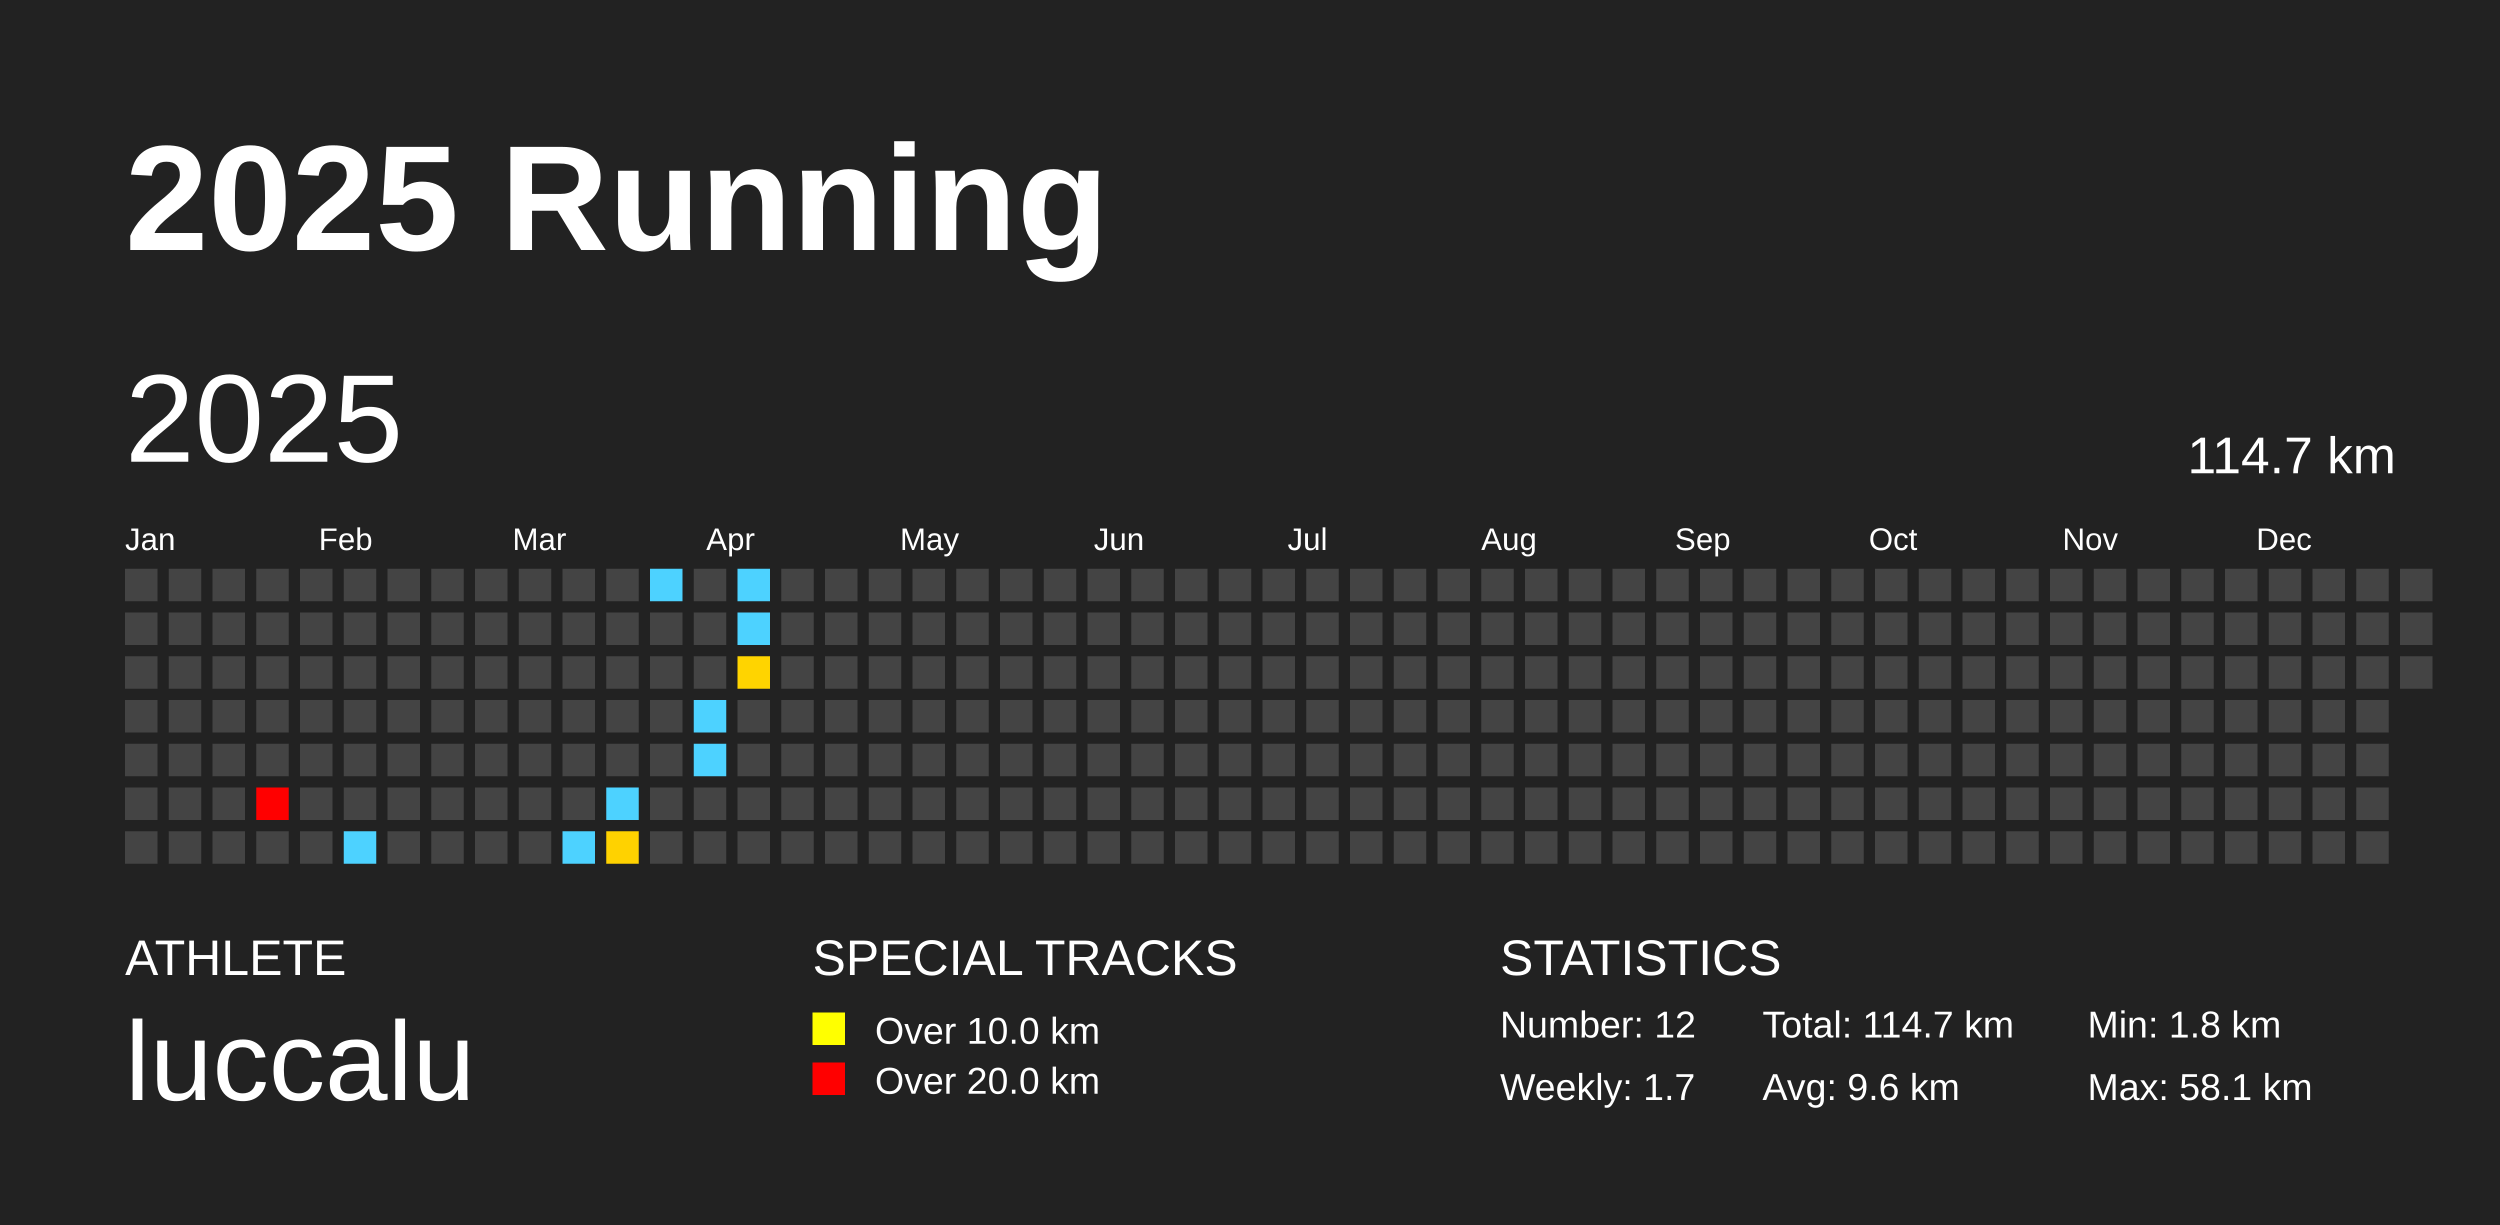
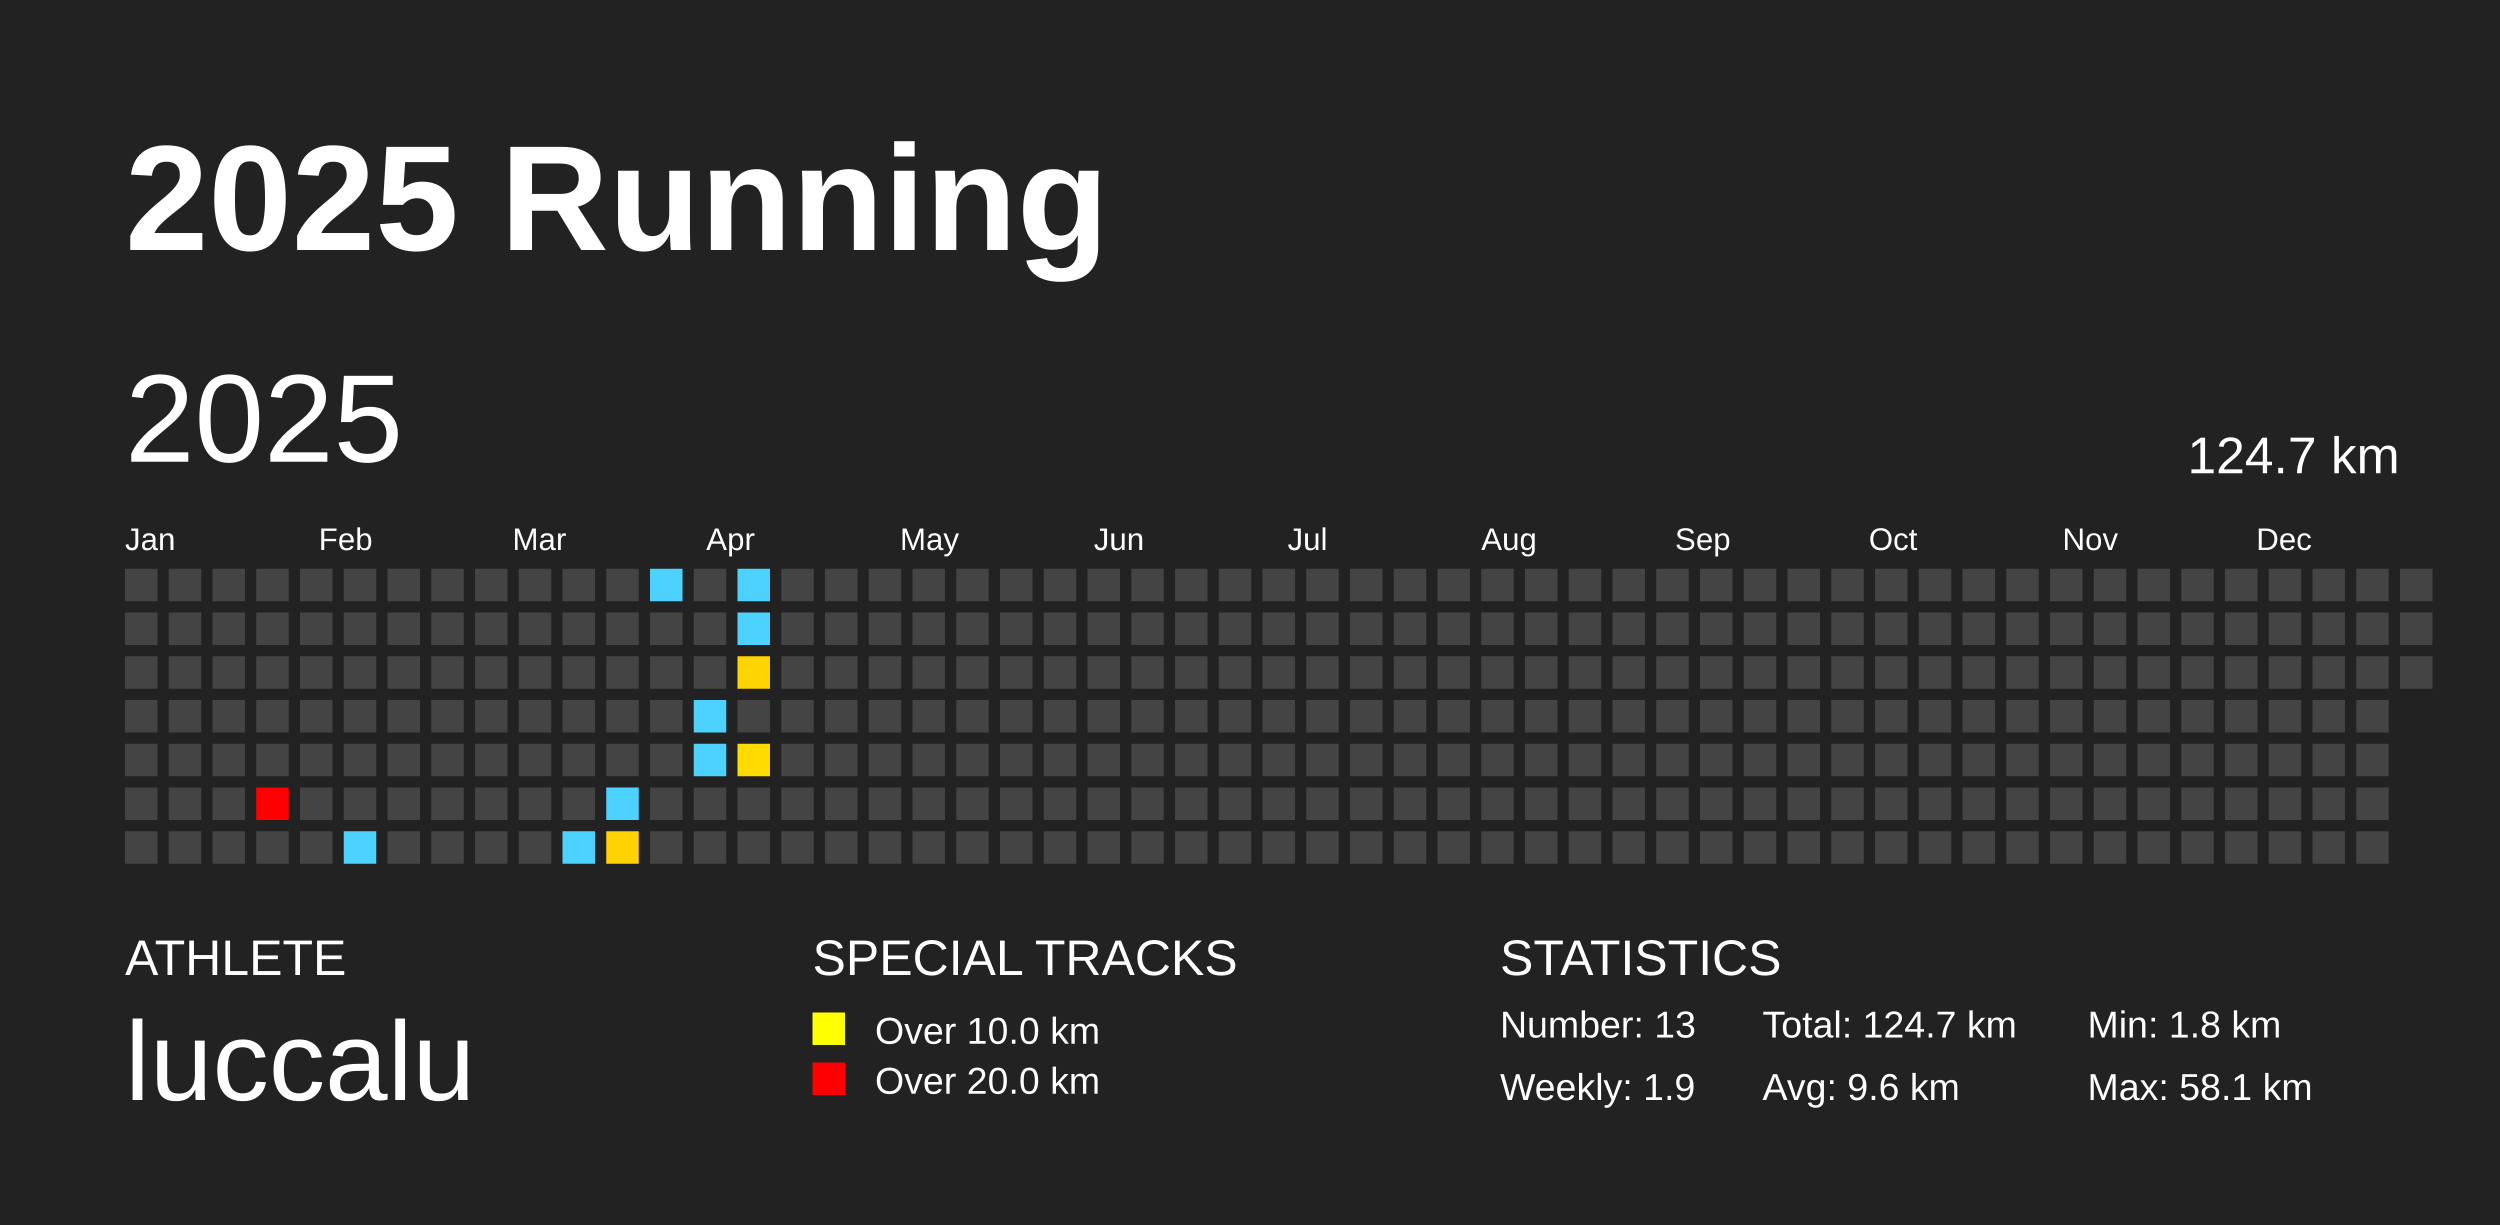
<svg xmlns="http://www.w3.org/2000/svg" baseProfile="full" height="98mm" version="1.1" viewBox="0,0,200,98" width="200mm">
  <defs />
  <rect fill="#222222" height="98" width="200" x="0" y="0" />
  <text fill="#FFFFFF" style="font-size:12px; font-family:Arial; font-weight:bold;" x="10" y="20">2025 Running</text>
  <text fill="#FFFFFF" style="font-size:4px; font-family:Arial" x="10" y="78">ATHLETE</text>
  <text fill="#FFFFFF" style="font-size:9px; font-family:Arial" x="10" y="88">luccalu</text>
  <text fill="#FFFFFF" style="font-size:4px; font-family:Arial" x="65" y="78">SPECIAL TRACKS</text>
  <rect fill="yellow" height="2.6" width="2.6" x="65" y="81" />
  <text fill="#FFFFFF" style="font-size:3px; font-family:Arial" x="70" y="83.5">Over 10.0 km</text>
  <rect fill="red" height="2.6" width="2.6" x="65" y="85" />
  <text fill="#FFFFFF" style="font-size:3px; font-family:Arial" x="70" y="87.5">Over 20.0 km</text>
  <text fill="#FFFFFF" style="font-size:4px; font-family:Arial" x="120" y="78">STATISTICS</text>
-   <text fill="#FFFFFF" style="font-size:3px; font-family:Arial" x="120" y="83">Number: 12</text>
-   <text fill="#FFFFFF" style="font-size:3px; font-family:Arial" x="120" y="88">Weekly: 1.7</text>
-   <text fill="#FFFFFF" style="font-size:3px; font-family:Arial" x="141" y="83">Total: 114.7 km</text>
+   <text fill="#FFFFFF" style="font-size:3px; font-family:Arial" x="120" y="83">Number: 13</text>
+   <text fill="#FFFFFF" style="font-size:3px; font-family:Arial" x="120" y="88">Weekly: 1.9</text>
+   <text fill="#FFFFFF" style="font-size:3px; font-family:Arial" x="141" y="83">Total: 124.7 km</text>
  <text fill="#FFFFFF" style="font-size:3px; font-family:Arial" x="141" y="88">Avg: 9.6 km</text>
  <text fill="#FFFFFF" style="font-size:3px; font-family:Arial" x="167" y="83">Min: 1.8 km</text>
  <text fill="#FFFFFF" style="font-size:3px; font-family:Arial" x="167" y="88">Max: 58.1 km</text>
  <text dominant-baseline="hanging" fill="#FFFFFF" style="font-size:10.0px; font-family:Arial;" x="10" y="30">2025</text>
-   <text dominant-baseline="hanging" fill="#FFFFFF" style="font-size:4.125px; font-family:Arial;" x="175" y="35">114.7 km</text>
+   <text dominant-baseline="hanging" fill="#FFFFFF" style="font-size:4.125px; font-family:Arial;" x="175" y="35">124.7 km</text>
  <text fill="#FFFFFF" style="font-size:2.5px; font-family:Arial" x="10.0" y="44">Jan</text>
  <text fill="#FFFFFF" style="font-size:2.5px; font-family:Arial" x="25.5" y="44">Feb</text>
  <text fill="#FFFFFF" style="font-size:2.5px; font-family:Arial" x="41.0" y="44">Mar</text>
  <text fill="#FFFFFF" style="font-size:2.5px; font-family:Arial" x="56.5" y="44">Apr</text>
  <text fill="#FFFFFF" style="font-size:2.5px; font-family:Arial" x="72.0" y="44">May</text>
  <text fill="#FFFFFF" style="font-size:2.5px; font-family:Arial" x="87.5" y="44">Jun</text>
  <text fill="#FFFFFF" style="font-size:2.5px; font-family:Arial" x="103.0" y="44">Jul</text>
  <text fill="#FFFFFF" style="font-size:2.5px; font-family:Arial" x="118.5" y="44">Aug</text>
  <text fill="#FFFFFF" style="font-size:2.5px; font-family:Arial" x="134.0" y="44">Sep</text>
  <text fill="#FFFFFF" style="font-size:2.5px; font-family:Arial" x="149.5" y="44">Oct</text>
  <text fill="#FFFFFF" style="font-size:2.5px; font-family:Arial" x="165.0" y="44">Nov</text>
  <text fill="#FFFFFF" style="font-size:2.5px; font-family:Arial" x="180.5" y="44">Dec</text>
  <rect fill="#444444" height="2.6" width="2.6" x="10.0" y="45.5" />
  <rect fill="#444444" height="2.6" width="2.6" x="10.0" y="49.0" />
  <rect fill="#444444" height="2.6" width="2.6" x="10.0" y="52.5" />
  <rect fill="#444444" height="2.6" width="2.6" x="10.0" y="56.0" />
  <rect fill="#444444" height="2.6" width="2.6" x="10.0" y="59.5" />
  <rect fill="#444444" height="2.6" width="2.6" x="10.0" y="63.0" />
  <rect fill="#444444" height="2.6" width="2.6" x="10.0" y="66.5" />
  <rect fill="#444444" height="2.6" width="2.6" x="13.5" y="45.5" />
  <rect fill="#444444" height="2.6" width="2.6" x="13.5" y="49.0" />
  <rect fill="#444444" height="2.6" width="2.6" x="13.5" y="52.5" />
  <rect fill="#444444" height="2.6" width="2.6" x="13.5" y="56.0" />
  <rect fill="#444444" height="2.6" width="2.6" x="13.5" y="59.5" />
  <rect fill="#444444" height="2.6" width="2.6" x="13.5" y="63.0" />
  <rect fill="#444444" height="2.6" width="2.6" x="13.5" y="66.5" />
  <rect fill="#444444" height="2.6" width="2.6" x="17.0" y="45.5" />
  <rect fill="#444444" height="2.6" width="2.6" x="17.0" y="49.0" />
  <rect fill="#444444" height="2.6" width="2.6" x="17.0" y="52.5" />
  <rect fill="#444444" height="2.6" width="2.6" x="17.0" y="56.0" />
  <rect fill="#444444" height="2.6" width="2.6" x="17.0" y="59.5" />
  <rect fill="#444444" height="2.6" width="2.6" x="17.0" y="63.0" />
  <rect fill="#444444" height="2.6" width="2.6" x="17.0" y="66.5" />
  <rect fill="#444444" height="2.6" width="2.6" x="20.5" y="45.5" />
  <rect fill="#444444" height="2.6" width="2.6" x="20.5" y="49.0" />
  <rect fill="#444444" height="2.6" width="2.6" x="20.5" y="52.5" />
  <rect fill="#444444" height="2.6" width="2.6" x="20.5" y="56.0" />
  <rect fill="#444444" height="2.6" width="2.6" x="20.5" y="59.5" />
  <rect fill="red" height="2.6" width="2.6" x="20.5" y="63.0" />
  <rect fill="#444444" height="2.6" width="2.6" x="20.5" y="66.5" />
  <rect fill="#444444" height="2.6" width="2.6" x="24.0" y="45.5" />
  <rect fill="#444444" height="2.6" width="2.6" x="24.0" y="49.0" />
  <rect fill="#444444" height="2.6" width="2.6" x="24.0" y="52.5" />
  <rect fill="#444444" height="2.6" width="2.6" x="24.0" y="56.0" />
  <rect fill="#444444" height="2.6" width="2.6" x="24.0" y="59.5" />
  <rect fill="#444444" height="2.6" width="2.6" x="24.0" y="63.0" />
  <rect fill="#444444" height="2.6" width="2.6" x="24.0" y="66.5" />
  <rect fill="#444444" height="2.6" width="2.6" x="27.5" y="45.5" />
  <rect fill="#444444" height="2.6" width="2.6" x="27.5" y="49.0" />
  <rect fill="#444444" height="2.6" width="2.6" x="27.5" y="52.5" />
  <rect fill="#444444" height="2.6" width="2.6" x="27.5" y="56.0" />
  <rect fill="#444444" height="2.6" width="2.6" x="27.5" y="59.5" />
  <rect fill="#444444" height="2.6" width="2.6" x="27.5" y="63.0" />
  <rect fill="#4dd2ff" height="2.6" width="2.6" x="27.5" y="66.5" />
  <rect fill="#444444" height="2.6" width="2.6" x="31.0" y="45.5" />
  <rect fill="#444444" height="2.6" width="2.6" x="31.0" y="49.0" />
  <rect fill="#444444" height="2.6" width="2.6" x="31.0" y="52.5" />
  <rect fill="#444444" height="2.6" width="2.6" x="31.0" y="56.0" />
  <rect fill="#444444" height="2.6" width="2.6" x="31.0" y="59.5" />
  <rect fill="#444444" height="2.6" width="2.6" x="31.0" y="63.0" />
  <rect fill="#444444" height="2.6" width="2.6" x="31.0" y="66.5" />
  <rect fill="#444444" height="2.6" width="2.6" x="34.5" y="45.5" />
  <rect fill="#444444" height="2.6" width="2.6" x="34.5" y="49.0" />
  <rect fill="#444444" height="2.6" width="2.6" x="34.5" y="52.5" />
  <rect fill="#444444" height="2.6" width="2.6" x="34.5" y="56.0" />
  <rect fill="#444444" height="2.6" width="2.6" x="34.5" y="59.5" />
  <rect fill="#444444" height="2.6" width="2.6" x="34.5" y="63.0" />
  <rect fill="#444444" height="2.6" width="2.6" x="34.5" y="66.5" />
  <rect fill="#444444" height="2.6" width="2.6" x="38.0" y="45.5" />
  <rect fill="#444444" height="2.6" width="2.6" x="38.0" y="49.0" />
  <rect fill="#444444" height="2.6" width="2.6" x="38.0" y="52.5" />
  <rect fill="#444444" height="2.6" width="2.6" x="38.0" y="56.0" />
  <rect fill="#444444" height="2.6" width="2.6" x="38.0" y="59.5" />
  <rect fill="#444444" height="2.6" width="2.6" x="38.0" y="63.0" />
  <rect fill="#444444" height="2.6" width="2.6" x="38.0" y="66.5" />
  <rect fill="#444444" height="2.6" width="2.6" x="41.5" y="45.5" />
  <rect fill="#444444" height="2.6" width="2.6" x="41.5" y="49.0" />
  <rect fill="#444444" height="2.6" width="2.6" x="41.5" y="52.5" />
  <rect fill="#444444" height="2.6" width="2.6" x="41.5" y="56.0" />
  <rect fill="#444444" height="2.6" width="2.6" x="41.5" y="59.5" />
  <rect fill="#444444" height="2.6" width="2.6" x="41.5" y="63.0" />
  <rect fill="#444444" height="2.6" width="2.6" x="41.5" y="66.5" />
  <rect fill="#444444" height="2.6" width="2.6" x="45.0" y="45.5" />
  <rect fill="#444444" height="2.6" width="2.6" x="45.0" y="49.0" />
  <rect fill="#444444" height="2.6" width="2.6" x="45.0" y="52.5" />
  <rect fill="#444444" height="2.6" width="2.6" x="45.0" y="56.0" />
  <rect fill="#444444" height="2.6" width="2.6" x="45.0" y="59.5" />
  <rect fill="#444444" height="2.6" width="2.6" x="45.0" y="63.0" />
  <rect fill="#4dd2ff" height="2.6" width="2.6" x="45.0" y="66.5" />
  <rect fill="#444444" height="2.6" width="2.6" x="48.5" y="45.5" />
  <rect fill="#444444" height="2.6" width="2.6" x="48.5" y="49.0" />
  <rect fill="#444444" height="2.6" width="2.6" x="48.5" y="52.5" />
  <rect fill="#444444" height="2.6" width="2.6" x="48.5" y="56.0" />
  <rect fill="#444444" height="2.6" width="2.6" x="48.5" y="59.5" />
  <rect fill="#4dd2ff" height="2.6" width="2.6" x="48.5" y="63.0" />
  <rect fill="#ffd200" height="2.6" width="2.6" x="48.5" y="66.5" />
  <rect fill="#4dd2ff" height="2.6" width="2.6" x="52.0" y="45.5" />
  <rect fill="#444444" height="2.6" width="2.6" x="52.0" y="49.0" />
  <rect fill="#444444" height="2.6" width="2.6" x="52.0" y="52.5" />
  <rect fill="#444444" height="2.6" width="2.6" x="52.0" y="56.0" />
  <rect fill="#444444" height="2.6" width="2.6" x="52.0" y="59.5" />
  <rect fill="#444444" height="2.6" width="2.6" x="52.0" y="63.0" />
  <rect fill="#444444" height="2.6" width="2.6" x="52.0" y="66.5" />
  <rect fill="#444444" height="2.6" width="2.6" x="55.5" y="45.5" />
  <rect fill="#444444" height="2.6" width="2.6" x="55.5" y="49.0" />
  <rect fill="#444444" height="2.6" width="2.6" x="55.5" y="52.5" />
  <rect fill="#4dd2ff" height="2.6" width="2.6" x="55.5" y="56.0" />
  <rect fill="#4dd2ff" height="2.6" width="2.6" x="55.5" y="59.5" />
  <rect fill="#444444" height="2.6" width="2.6" x="55.5" y="63.0" />
  <rect fill="#444444" height="2.6" width="2.6" x="55.5" y="66.5" />
  <rect fill="#4dd2ff" height="2.6" width="2.6" x="59.0" y="45.5" />
  <rect fill="#4dd2ff" height="2.6" width="2.6" x="59.0" y="49.0" />
  <rect fill="#ffd400" height="2.6" width="2.6" x="59.0" y="52.5" />
  <rect fill="#444444" height="2.6" width="2.6" x="59.0" y="56.0" />
-   <rect fill="#444444" height="2.6" width="2.6" x="59.0" y="59.5" />
+   <rect fill="#ffda00" height="2.6" width="2.6" x="59.0" y="59.5" />
  <rect fill="#444444" height="2.6" width="2.6" x="59.0" y="63.0" />
  <rect fill="#444444" height="2.6" width="2.6" x="59.0" y="66.5" />
  <rect fill="#444444" height="2.6" width="2.6" x="62.5" y="45.5" />
  <rect fill="#444444" height="2.6" width="2.6" x="62.5" y="49.0" />
  <rect fill="#444444" height="2.6" width="2.6" x="62.5" y="52.5" />
  <rect fill="#444444" height="2.6" width="2.6" x="62.5" y="56.0" />
  <rect fill="#444444" height="2.6" width="2.6" x="62.5" y="59.5" />
  <rect fill="#444444" height="2.6" width="2.6" x="62.5" y="63.0" />
  <rect fill="#444444" height="2.6" width="2.6" x="62.5" y="66.5" />
  <rect fill="#444444" height="2.6" width="2.6" x="66.0" y="45.5" />
  <rect fill="#444444" height="2.6" width="2.6" x="66.0" y="49.0" />
  <rect fill="#444444" height="2.6" width="2.6" x="66.0" y="52.5" />
  <rect fill="#444444" height="2.6" width="2.6" x="66.0" y="56.0" />
  <rect fill="#444444" height="2.6" width="2.6" x="66.0" y="59.5" />
  <rect fill="#444444" height="2.6" width="2.6" x="66.0" y="63.0" />
  <rect fill="#444444" height="2.6" width="2.6" x="66.0" y="66.5" />
  <rect fill="#444444" height="2.6" width="2.6" x="69.5" y="45.5" />
  <rect fill="#444444" height="2.6" width="2.6" x="69.5" y="49.0" />
  <rect fill="#444444" height="2.6" width="2.6" x="69.5" y="52.5" />
  <rect fill="#444444" height="2.6" width="2.6" x="69.5" y="56.0" />
  <rect fill="#444444" height="2.6" width="2.6" x="69.5" y="59.5" />
  <rect fill="#444444" height="2.6" width="2.6" x="69.5" y="63.0" />
  <rect fill="#444444" height="2.6" width="2.6" x="69.5" y="66.5" />
  <rect fill="#444444" height="2.6" width="2.6" x="73.0" y="45.5" />
  <rect fill="#444444" height="2.6" width="2.6" x="73.0" y="49.0" />
  <rect fill="#444444" height="2.6" width="2.6" x="73.0" y="52.5" />
  <rect fill="#444444" height="2.6" width="2.6" x="73.0" y="56.0" />
  <rect fill="#444444" height="2.6" width="2.6" x="73.0" y="59.5" />
  <rect fill="#444444" height="2.6" width="2.6" x="73.0" y="63.0" />
  <rect fill="#444444" height="2.6" width="2.6" x="73.0" y="66.5" />
  <rect fill="#444444" height="2.6" width="2.6" x="76.5" y="45.5" />
  <rect fill="#444444" height="2.6" width="2.6" x="76.5" y="49.0" />
  <rect fill="#444444" height="2.6" width="2.6" x="76.5" y="52.5" />
  <rect fill="#444444" height="2.6" width="2.6" x="76.5" y="56.0" />
  <rect fill="#444444" height="2.6" width="2.6" x="76.5" y="59.5" />
  <rect fill="#444444" height="2.6" width="2.6" x="76.5" y="63.0" />
  <rect fill="#444444" height="2.6" width="2.6" x="76.5" y="66.5" />
  <rect fill="#444444" height="2.6" width="2.6" x="80.0" y="45.5" />
  <rect fill="#444444" height="2.6" width="2.6" x="80.0" y="49.0" />
  <rect fill="#444444" height="2.6" width="2.6" x="80.0" y="52.5" />
  <rect fill="#444444" height="2.6" width="2.6" x="80.0" y="56.0" />
  <rect fill="#444444" height="2.6" width="2.6" x="80.0" y="59.5" />
  <rect fill="#444444" height="2.6" width="2.6" x="80.0" y="63.0" />
  <rect fill="#444444" height="2.6" width="2.6" x="80.0" y="66.5" />
  <rect fill="#444444" height="2.6" width="2.6" x="83.5" y="45.5" />
  <rect fill="#444444" height="2.6" width="2.6" x="83.5" y="49.0" />
  <rect fill="#444444" height="2.6" width="2.6" x="83.5" y="52.5" />
  <rect fill="#444444" height="2.6" width="2.6" x="83.5" y="56.0" />
  <rect fill="#444444" height="2.6" width="2.6" x="83.5" y="59.5" />
  <rect fill="#444444" height="2.6" width="2.6" x="83.5" y="63.0" />
  <rect fill="#444444" height="2.6" width="2.6" x="83.5" y="66.5" />
  <rect fill="#444444" height="2.6" width="2.6" x="87.0" y="45.5" />
  <rect fill="#444444" height="2.6" width="2.6" x="87.0" y="49.0" />
  <rect fill="#444444" height="2.6" width="2.6" x="87.0" y="52.5" />
  <rect fill="#444444" height="2.6" width="2.6" x="87.0" y="56.0" />
  <rect fill="#444444" height="2.6" width="2.6" x="87.0" y="59.5" />
  <rect fill="#444444" height="2.6" width="2.6" x="87.0" y="63.0" />
  <rect fill="#444444" height="2.6" width="2.6" x="87.0" y="66.5" />
  <rect fill="#444444" height="2.6" width="2.6" x="90.5" y="45.5" />
  <rect fill="#444444" height="2.6" width="2.6" x="90.5" y="49.0" />
  <rect fill="#444444" height="2.6" width="2.6" x="90.5" y="52.5" />
  <rect fill="#444444" height="2.6" width="2.6" x="90.5" y="56.0" />
  <rect fill="#444444" height="2.6" width="2.6" x="90.5" y="59.5" />
  <rect fill="#444444" height="2.6" width="2.6" x="90.5" y="63.0" />
  <rect fill="#444444" height="2.6" width="2.6" x="90.5" y="66.5" />
  <rect fill="#444444" height="2.6" width="2.6" x="94.0" y="45.5" />
  <rect fill="#444444" height="2.6" width="2.6" x="94.0" y="49.0" />
  <rect fill="#444444" height="2.6" width="2.6" x="94.0" y="52.5" />
  <rect fill="#444444" height="2.6" width="2.6" x="94.0" y="56.0" />
  <rect fill="#444444" height="2.6" width="2.6" x="94.0" y="59.5" />
  <rect fill="#444444" height="2.6" width="2.6" x="94.0" y="63.0" />
  <rect fill="#444444" height="2.6" width="2.6" x="94.0" y="66.5" />
  <rect fill="#444444" height="2.6" width="2.6" x="97.5" y="45.5" />
  <rect fill="#444444" height="2.6" width="2.6" x="97.5" y="49.0" />
  <rect fill="#444444" height="2.6" width="2.6" x="97.5" y="52.5" />
  <rect fill="#444444" height="2.6" width="2.6" x="97.5" y="56.0" />
  <rect fill="#444444" height="2.6" width="2.6" x="97.5" y="59.5" />
  <rect fill="#444444" height="2.6" width="2.6" x="97.5" y="63.0" />
  <rect fill="#444444" height="2.6" width="2.6" x="97.5" y="66.5" />
  <rect fill="#444444" height="2.6" width="2.6" x="101.0" y="45.5" />
  <rect fill="#444444" height="2.6" width="2.6" x="101.0" y="49.0" />
  <rect fill="#444444" height="2.6" width="2.6" x="101.0" y="52.5" />
  <rect fill="#444444" height="2.6" width="2.6" x="101.0" y="56.0" />
  <rect fill="#444444" height="2.6" width="2.6" x="101.0" y="59.5" />
  <rect fill="#444444" height="2.6" width="2.6" x="101.0" y="63.0" />
  <rect fill="#444444" height="2.6" width="2.6" x="101.0" y="66.5" />
  <rect fill="#444444" height="2.6" width="2.6" x="104.5" y="45.5" />
  <rect fill="#444444" height="2.6" width="2.6" x="104.5" y="49.0" />
  <rect fill="#444444" height="2.6" width="2.6" x="104.5" y="52.5" />
  <rect fill="#444444" height="2.6" width="2.6" x="104.5" y="56.0" />
  <rect fill="#444444" height="2.6" width="2.6" x="104.5" y="59.5" />
  <rect fill="#444444" height="2.6" width="2.6" x="104.5" y="63.0" />
  <rect fill="#444444" height="2.6" width="2.6" x="104.5" y="66.5" />
  <rect fill="#444444" height="2.6" width="2.6" x="108.0" y="45.5" />
  <rect fill="#444444" height="2.6" width="2.6" x="108.0" y="49.0" />
  <rect fill="#444444" height="2.6" width="2.6" x="108.0" y="52.5" />
  <rect fill="#444444" height="2.6" width="2.6" x="108.0" y="56.0" />
  <rect fill="#444444" height="2.6" width="2.6" x="108.0" y="59.5" />
  <rect fill="#444444" height="2.6" width="2.6" x="108.0" y="63.0" />
  <rect fill="#444444" height="2.6" width="2.6" x="108.0" y="66.5" />
  <rect fill="#444444" height="2.6" width="2.6" x="111.5" y="45.5" />
  <rect fill="#444444" height="2.6" width="2.6" x="111.5" y="49.0" />
  <rect fill="#444444" height="2.6" width="2.6" x="111.5" y="52.5" />
  <rect fill="#444444" height="2.6" width="2.6" x="111.5" y="56.0" />
  <rect fill="#444444" height="2.6" width="2.6" x="111.5" y="59.5" />
  <rect fill="#444444" height="2.6" width="2.6" x="111.5" y="63.0" />
  <rect fill="#444444" height="2.6" width="2.6" x="111.5" y="66.5" />
  <rect fill="#444444" height="2.6" width="2.6" x="115.0" y="45.5" />
  <rect fill="#444444" height="2.6" width="2.6" x="115.0" y="49.0" />
  <rect fill="#444444" height="2.6" width="2.6" x="115.0" y="52.5" />
  <rect fill="#444444" height="2.6" width="2.6" x="115.0" y="56.0" />
  <rect fill="#444444" height="2.6" width="2.6" x="115.0" y="59.5" />
  <rect fill="#444444" height="2.6" width="2.6" x="115.0" y="63.0" />
  <rect fill="#444444" height="2.6" width="2.6" x="115.0" y="66.5" />
  <rect fill="#444444" height="2.6" width="2.6" x="118.5" y="45.5" />
  <rect fill="#444444" height="2.6" width="2.6" x="118.5" y="49.0" />
  <rect fill="#444444" height="2.6" width="2.6" x="118.5" y="52.5" />
  <rect fill="#444444" height="2.6" width="2.6" x="118.5" y="56.0" />
  <rect fill="#444444" height="2.6" width="2.6" x="118.5" y="59.5" />
  <rect fill="#444444" height="2.6" width="2.6" x="118.5" y="63.0" />
  <rect fill="#444444" height="2.6" width="2.6" x="118.5" y="66.5" />
  <rect fill="#444444" height="2.6" width="2.6" x="122.0" y="45.5" />
  <rect fill="#444444" height="2.6" width="2.6" x="122.0" y="49.0" />
  <rect fill="#444444" height="2.6" width="2.6" x="122.0" y="52.5" />
  <rect fill="#444444" height="2.6" width="2.6" x="122.0" y="56.0" />
  <rect fill="#444444" height="2.6" width="2.6" x="122.0" y="59.5" />
  <rect fill="#444444" height="2.6" width="2.6" x="122.0" y="63.0" />
  <rect fill="#444444" height="2.6" width="2.6" x="122.0" y="66.5" />
  <rect fill="#444444" height="2.6" width="2.6" x="125.5" y="45.5" />
  <rect fill="#444444" height="2.6" width="2.6" x="125.5" y="49.0" />
  <rect fill="#444444" height="2.6" width="2.6" x="125.5" y="52.5" />
  <rect fill="#444444" height="2.6" width="2.6" x="125.5" y="56.0" />
  <rect fill="#444444" height="2.6" width="2.6" x="125.5" y="59.5" />
  <rect fill="#444444" height="2.6" width="2.6" x="125.5" y="63.0" />
  <rect fill="#444444" height="2.6" width="2.6" x="125.5" y="66.5" />
  <rect fill="#444444" height="2.6" width="2.6" x="129.0" y="45.5" />
  <rect fill="#444444" height="2.6" width="2.6" x="129.0" y="49.0" />
  <rect fill="#444444" height="2.6" width="2.6" x="129.0" y="52.5" />
  <rect fill="#444444" height="2.6" width="2.6" x="129.0" y="56.0" />
  <rect fill="#444444" height="2.6" width="2.6" x="129.0" y="59.5" />
  <rect fill="#444444" height="2.6" width="2.6" x="129.0" y="63.0" />
  <rect fill="#444444" height="2.6" width="2.6" x="129.0" y="66.5" />
  <rect fill="#444444" height="2.6" width="2.6" x="132.5" y="45.5" />
  <rect fill="#444444" height="2.6" width="2.6" x="132.5" y="49.0" />
  <rect fill="#444444" height="2.6" width="2.6" x="132.5" y="52.5" />
  <rect fill="#444444" height="2.6" width="2.6" x="132.5" y="56.0" />
  <rect fill="#444444" height="2.6" width="2.6" x="132.5" y="59.5" />
  <rect fill="#444444" height="2.6" width="2.6" x="132.5" y="63.0" />
  <rect fill="#444444" height="2.6" width="2.6" x="132.5" y="66.5" />
  <rect fill="#444444" height="2.6" width="2.6" x="136.0" y="45.5" />
  <rect fill="#444444" height="2.6" width="2.6" x="136.0" y="49.0" />
  <rect fill="#444444" height="2.6" width="2.6" x="136.0" y="52.5" />
  <rect fill="#444444" height="2.6" width="2.6" x="136.0" y="56.0" />
  <rect fill="#444444" height="2.6" width="2.6" x="136.0" y="59.5" />
  <rect fill="#444444" height="2.6" width="2.6" x="136.0" y="63.0" />
  <rect fill="#444444" height="2.6" width="2.6" x="136.0" y="66.5" />
  <rect fill="#444444" height="2.6" width="2.6" x="139.5" y="45.5" />
  <rect fill="#444444" height="2.6" width="2.6" x="139.5" y="49.0" />
  <rect fill="#444444" height="2.6" width="2.6" x="139.5" y="52.5" />
  <rect fill="#444444" height="2.6" width="2.6" x="139.5" y="56.0" />
  <rect fill="#444444" height="2.6" width="2.6" x="139.5" y="59.5" />
  <rect fill="#444444" height="2.6" width="2.6" x="139.5" y="63.0" />
  <rect fill="#444444" height="2.6" width="2.6" x="139.5" y="66.5" />
  <rect fill="#444444" height="2.6" width="2.6" x="143.0" y="45.5" />
  <rect fill="#444444" height="2.6" width="2.6" x="143.0" y="49.0" />
  <rect fill="#444444" height="2.6" width="2.6" x="143.0" y="52.5" />
  <rect fill="#444444" height="2.6" width="2.6" x="143.0" y="56.0" />
  <rect fill="#444444" height="2.6" width="2.6" x="143.0" y="59.5" />
  <rect fill="#444444" height="2.6" width="2.6" x="143.0" y="63.0" />
  <rect fill="#444444" height="2.6" width="2.6" x="143.0" y="66.5" />
  <rect fill="#444444" height="2.6" width="2.6" x="146.5" y="45.5" />
  <rect fill="#444444" height="2.6" width="2.6" x="146.5" y="49.0" />
  <rect fill="#444444" height="2.6" width="2.6" x="146.5" y="52.5" />
  <rect fill="#444444" height="2.6" width="2.6" x="146.5" y="56.0" />
  <rect fill="#444444" height="2.6" width="2.6" x="146.5" y="59.5" />
  <rect fill="#444444" height="2.6" width="2.6" x="146.5" y="63.0" />
  <rect fill="#444444" height="2.6" width="2.6" x="146.5" y="66.5" />
  <rect fill="#444444" height="2.6" width="2.6" x="150.0" y="45.5" />
  <rect fill="#444444" height="2.6" width="2.6" x="150.0" y="49.0" />
  <rect fill="#444444" height="2.6" width="2.6" x="150.0" y="52.5" />
  <rect fill="#444444" height="2.6" width="2.6" x="150.0" y="56.0" />
  <rect fill="#444444" height="2.6" width="2.6" x="150.0" y="59.5" />
  <rect fill="#444444" height="2.6" width="2.6" x="150.0" y="63.0" />
  <rect fill="#444444" height="2.6" width="2.6" x="150.0" y="66.5" />
  <rect fill="#444444" height="2.6" width="2.6" x="153.5" y="45.5" />
  <rect fill="#444444" height="2.6" width="2.6" x="153.5" y="49.0" />
  <rect fill="#444444" height="2.6" width="2.6" x="153.5" y="52.5" />
  <rect fill="#444444" height="2.6" width="2.6" x="153.5" y="56.0" />
  <rect fill="#444444" height="2.6" width="2.6" x="153.5" y="59.5" />
  <rect fill="#444444" height="2.6" width="2.6" x="153.5" y="63.0" />
  <rect fill="#444444" height="2.6" width="2.6" x="153.5" y="66.5" />
  <rect fill="#444444" height="2.6" width="2.6" x="157.0" y="45.5" />
  <rect fill="#444444" height="2.6" width="2.6" x="157.0" y="49.0" />
  <rect fill="#444444" height="2.6" width="2.6" x="157.0" y="52.5" />
  <rect fill="#444444" height="2.6" width="2.6" x="157.0" y="56.0" />
  <rect fill="#444444" height="2.6" width="2.6" x="157.0" y="59.5" />
  <rect fill="#444444" height="2.6" width="2.6" x="157.0" y="63.0" />
  <rect fill="#444444" height="2.6" width="2.6" x="157.0" y="66.5" />
  <rect fill="#444444" height="2.6" width="2.6" x="160.5" y="45.5" />
  <rect fill="#444444" height="2.6" width="2.6" x="160.5" y="49.0" />
  <rect fill="#444444" height="2.6" width="2.6" x="160.5" y="52.5" />
  <rect fill="#444444" height="2.6" width="2.6" x="160.5" y="56.0" />
  <rect fill="#444444" height="2.6" width="2.6" x="160.5" y="59.5" />
  <rect fill="#444444" height="2.6" width="2.6" x="160.5" y="63.0" />
  <rect fill="#444444" height="2.6" width="2.6" x="160.5" y="66.5" />
  <rect fill="#444444" height="2.6" width="2.6" x="164.0" y="45.5" />
  <rect fill="#444444" height="2.6" width="2.6" x="164.0" y="49.0" />
  <rect fill="#444444" height="2.6" width="2.6" x="164.0" y="52.5" />
  <rect fill="#444444" height="2.6" width="2.6" x="164.0" y="56.0" />
  <rect fill="#444444" height="2.6" width="2.6" x="164.0" y="59.5" />
  <rect fill="#444444" height="2.6" width="2.6" x="164.0" y="63.0" />
  <rect fill="#444444" height="2.6" width="2.6" x="164.0" y="66.5" />
  <rect fill="#444444" height="2.6" width="2.6" x="167.5" y="45.5" />
  <rect fill="#444444" height="2.6" width="2.6" x="167.5" y="49.0" />
  <rect fill="#444444" height="2.6" width="2.6" x="167.5" y="52.5" />
  <rect fill="#444444" height="2.6" width="2.6" x="167.5" y="56.0" />
  <rect fill="#444444" height="2.6" width="2.6" x="167.5" y="59.5" />
  <rect fill="#444444" height="2.6" width="2.6" x="167.5" y="63.0" />
  <rect fill="#444444" height="2.6" width="2.6" x="167.5" y="66.5" />
  <rect fill="#444444" height="2.6" width="2.6" x="171.0" y="45.5" />
  <rect fill="#444444" height="2.6" width="2.6" x="171.0" y="49.0" />
  <rect fill="#444444" height="2.6" width="2.6" x="171.0" y="52.5" />
  <rect fill="#444444" height="2.6" width="2.6" x="171.0" y="56.0" />
  <rect fill="#444444" height="2.6" width="2.6" x="171.0" y="59.5" />
  <rect fill="#444444" height="2.6" width="2.6" x="171.0" y="63.0" />
  <rect fill="#444444" height="2.6" width="2.6" x="171.0" y="66.5" />
  <rect fill="#444444" height="2.6" width="2.6" x="174.5" y="45.5" />
  <rect fill="#444444" height="2.6" width="2.6" x="174.5" y="49.0" />
  <rect fill="#444444" height="2.6" width="2.6" x="174.5" y="52.5" />
  <rect fill="#444444" height="2.6" width="2.6" x="174.5" y="56.0" />
  <rect fill="#444444" height="2.6" width="2.6" x="174.5" y="59.5" />
  <rect fill="#444444" height="2.6" width="2.6" x="174.5" y="63.0" />
  <rect fill="#444444" height="2.6" width="2.6" x="174.5" y="66.5" />
  <rect fill="#444444" height="2.6" width="2.6" x="178.0" y="45.5" />
  <rect fill="#444444" height="2.6" width="2.6" x="178.0" y="49.0" />
  <rect fill="#444444" height="2.6" width="2.6" x="178.0" y="52.5" />
  <rect fill="#444444" height="2.6" width="2.6" x="178.0" y="56.0" />
  <rect fill="#444444" height="2.6" width="2.6" x="178.0" y="59.5" />
  <rect fill="#444444" height="2.6" width="2.6" x="178.0" y="63.0" />
  <rect fill="#444444" height="2.6" width="2.6" x="178.0" y="66.5" />
  <rect fill="#444444" height="2.6" width="2.6" x="181.5" y="45.5" />
  <rect fill="#444444" height="2.6" width="2.6" x="181.5" y="49.0" />
  <rect fill="#444444" height="2.6" width="2.6" x="181.5" y="52.5" />
  <rect fill="#444444" height="2.6" width="2.6" x="181.5" y="56.0" />
  <rect fill="#444444" height="2.6" width="2.6" x="181.5" y="59.5" />
  <rect fill="#444444" height="2.6" width="2.6" x="181.5" y="63.0" />
  <rect fill="#444444" height="2.6" width="2.6" x="181.5" y="66.5" />
  <rect fill="#444444" height="2.6" width="2.6" x="185.0" y="45.5" />
  <rect fill="#444444" height="2.6" width="2.6" x="185.0" y="49.0" />
  <rect fill="#444444" height="2.6" width="2.6" x="185.0" y="52.5" />
  <rect fill="#444444" height="2.6" width="2.6" x="185.0" y="56.0" />
  <rect fill="#444444" height="2.6" width="2.6" x="185.0" y="59.5" />
  <rect fill="#444444" height="2.6" width="2.6" x="185.0" y="63.0" />
  <rect fill="#444444" height="2.6" width="2.6" x="185.0" y="66.5" />
  <rect fill="#444444" height="2.6" width="2.6" x="188.5" y="45.5" />
  <rect fill="#444444" height="2.6" width="2.6" x="188.5" y="49.0" />
  <rect fill="#444444" height="2.6" width="2.6" x="188.5" y="52.5" />
  <rect fill="#444444" height="2.6" width="2.6" x="188.5" y="56.0" />
  <rect fill="#444444" height="2.6" width="2.6" x="188.5" y="59.5" />
  <rect fill="#444444" height="2.6" width="2.6" x="188.5" y="63.0" />
  <rect fill="#444444" height="2.6" width="2.6" x="188.5" y="66.5" />
  <rect fill="#444444" height="2.6" width="2.6" x="192.0" y="45.5" />
  <rect fill="#444444" height="2.6" width="2.6" x="192.0" y="49.0" />
  <rect fill="#444444" height="2.6" width="2.6" x="192.0" y="52.5" />
</svg>
